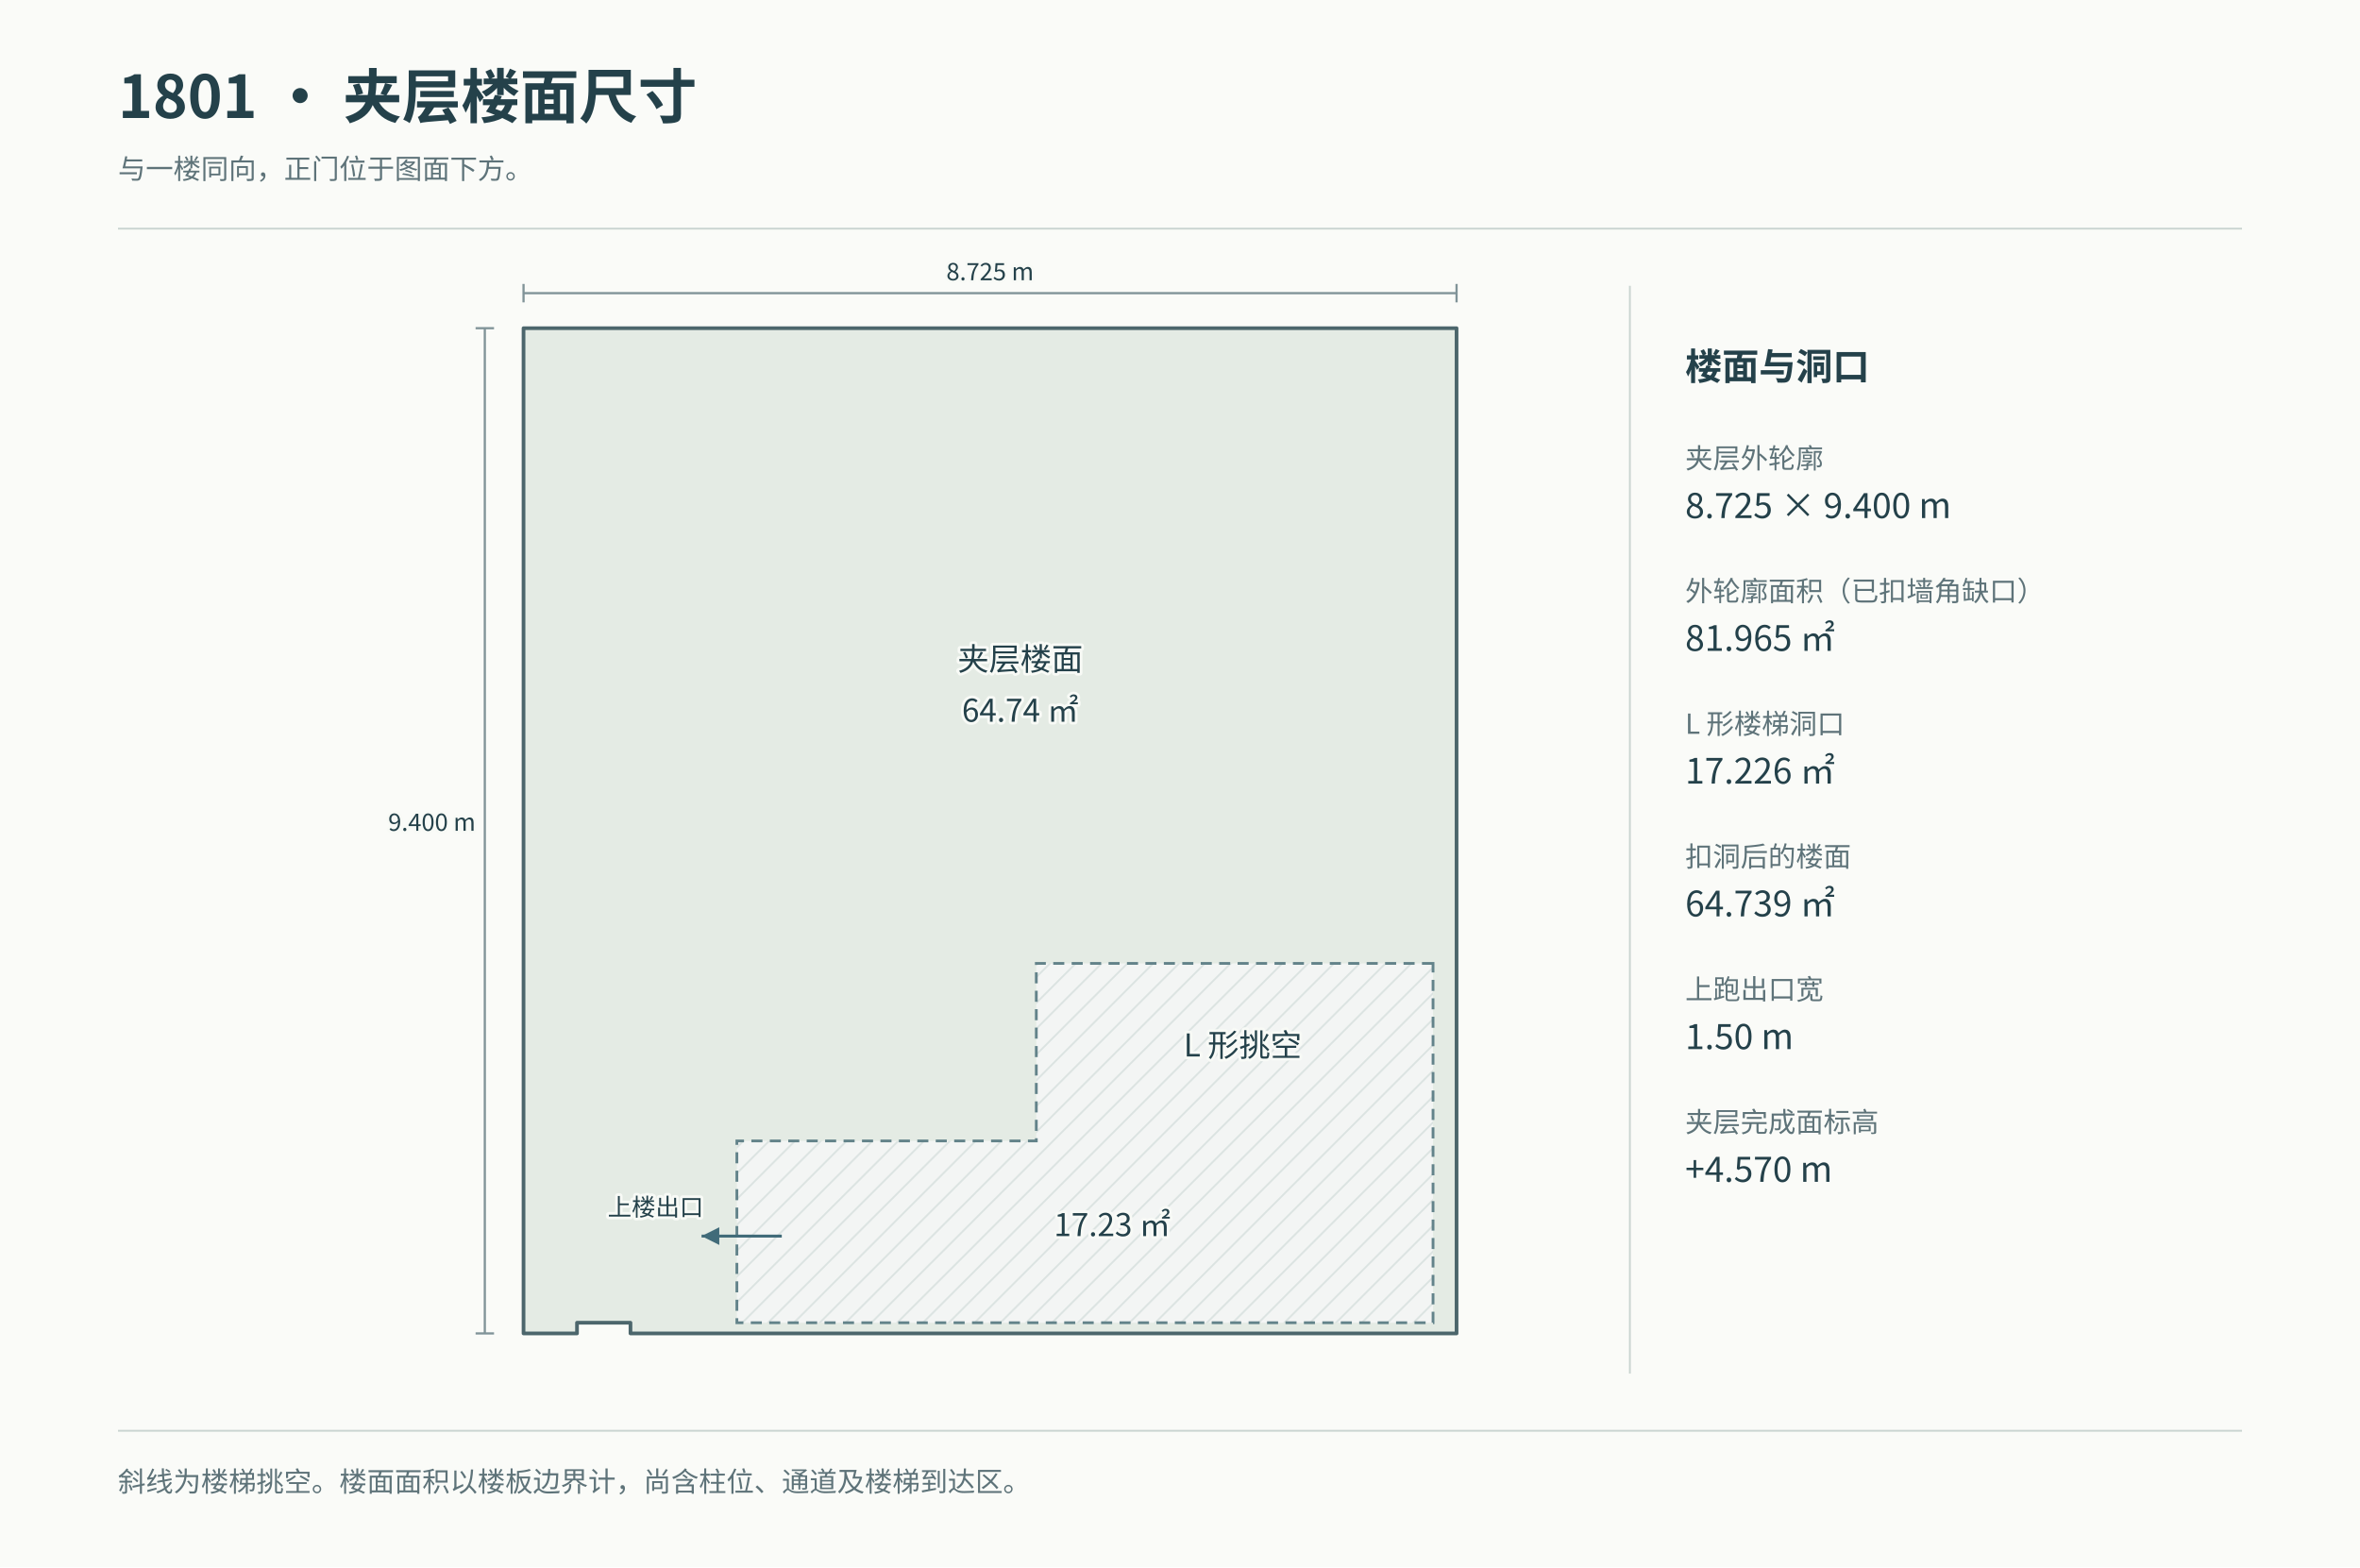
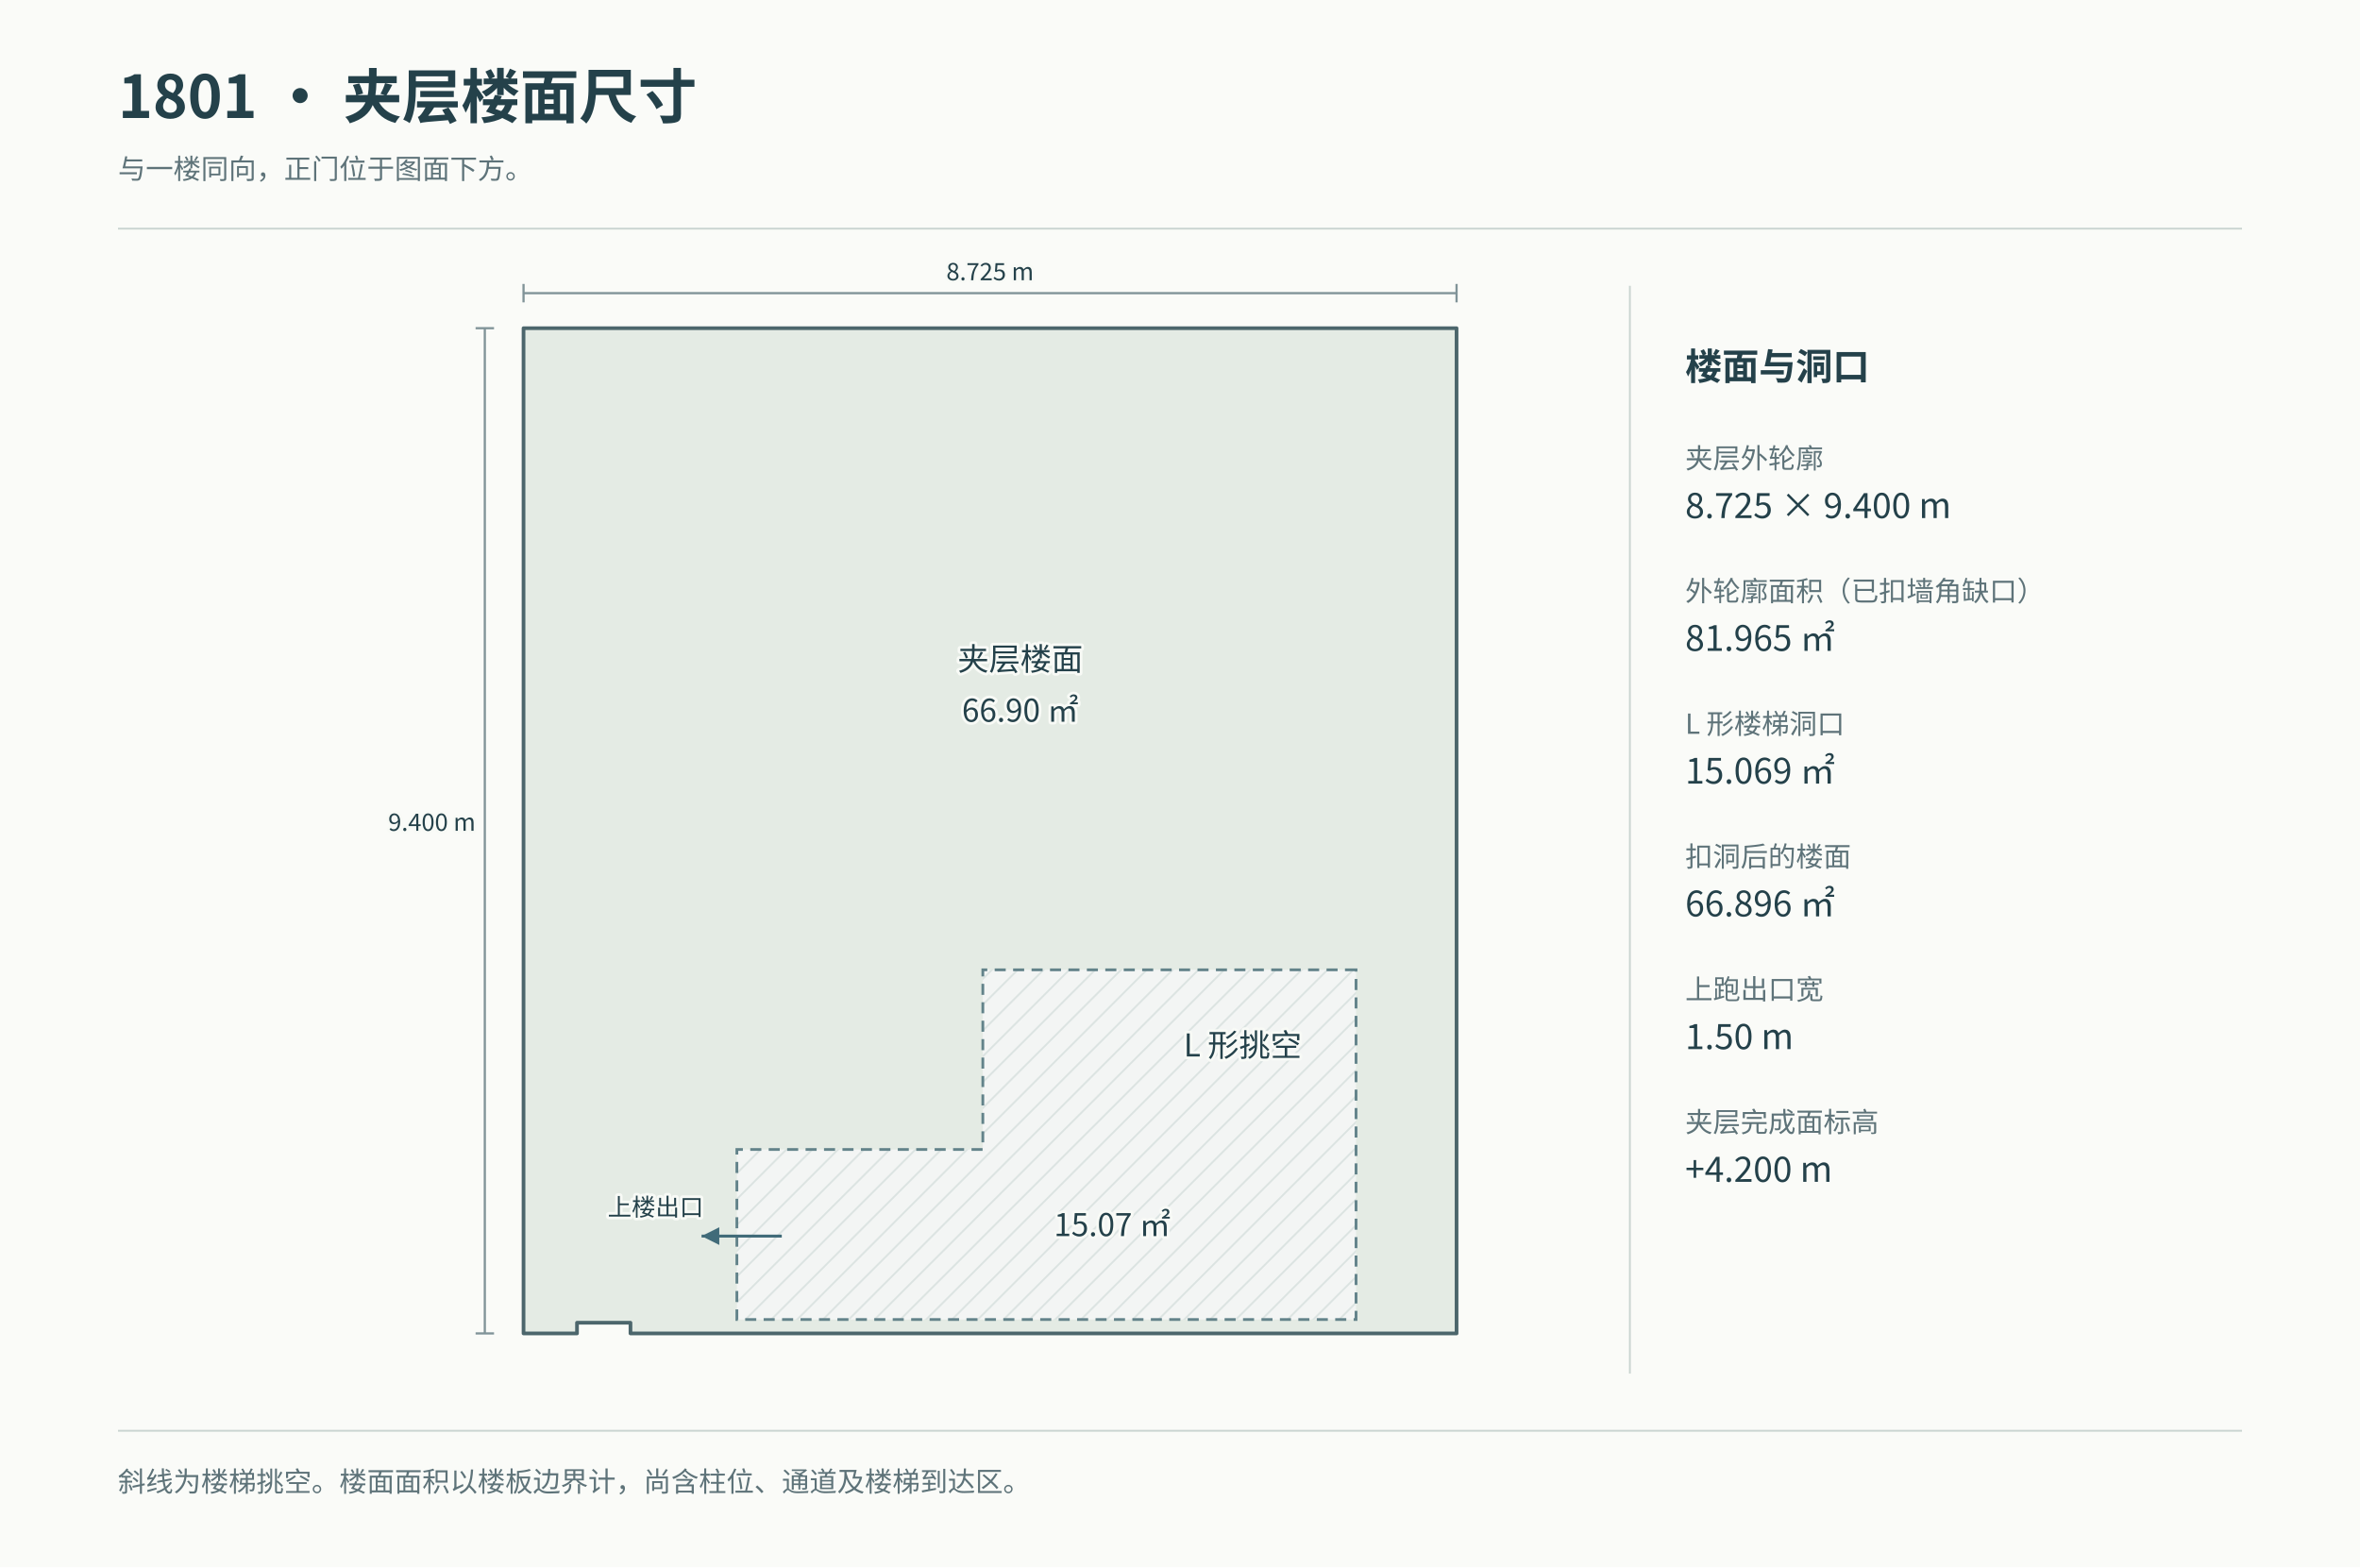
<svg xmlns="http://www.w3.org/2000/svg" width="1280" height="850" viewBox="0 0 1280 850" role="img">
  <defs>
    <pattern id="void-hatch" width="14" height="14" patternUnits="userSpaceOnUse">
      <rect width="14" height="14" fill="#f3f5f4" />
      <path d="M-3 3L3-3M0 14L14 0M11 17L17 11" stroke="#dbe3e1" stroke-width="1" />
    </pattern>
    <pattern id="soft-hatch" width="18" height="18" patternUnits="userSpaceOnUse">
      <path d="M0 0H18V18" fill="none" stroke="#86a59b" opacity=".34" stroke-width=".8" />
    </pattern>
    <marker id="direction" orient="auto" markerWidth="7" markerHeight="7" refX="6" refY="3">
      <path d="M0 0L6 3L0 6Z" fill="#416b79" />
    </marker>
  </defs>
  <style>
text{font-family:"Microsoft YaHei","Noto Sans CJK SC",sans-serif;fill:#24414a}
.title{font-size:32px;font-weight:600}.sub,.muted{font-size:15px;fill:#5e7379}.sec{font-size:20px;font-weight:600}.value{font-size:19px;font-weight:500}
.label,.small{font-size:17px;paint-order:stroke;stroke:#f8faf6;stroke-width:3px;stroke-linejoin:round}.small{font-size:13px}
.dim{stroke:#809398;fill:none;stroke-width:1.2}.entry{font-size:16px;fill:#216d83;font-weight:600}
</style>
  <rect width="1280" height="850" fill="#fafbf8" />
  <text x="64" y="64" class="title">1801 · 夹层楼面尺寸</text>
  <text x="64" y="97" class="sub">与一楼同向，正门位于图面下方。</text>
  <path d="M64 124H1216M884 155V745M64 776H1216" fill="none" stroke="#cad5d1" />
  <path fill="#e4ebe4" stroke="#4c666c" stroke-width="2" stroke-linejoin="round" d="M341.95 723.2L341.95 717.4L312.95 717.4L312.95 723.2L283.95 723.2L283.95 178L790 178L790 723.2Z" />
-   <path id="current-stair-opening" fill="url(#void-hatch)" stroke="#63838a" stroke-dasharray="6 4" stroke-width="1.5" d="M777.24 522.52L562.06 522.52L562.06 618.8L399.66 618.8L399.66 717.4L777.24 717.4Z" />
+   <path id="current-stair-opening" fill="url(#void-hatch)" stroke="#63838a" stroke-dasharray="6 4" stroke-width="1.5" d="M735.48 526L533.06 526L533.06 623.44L399.66 623.44L399.66 715.66L735.48 715.66Z" />
  <text x="553.36" y="363.6" text-anchor="middle" class="label">夹层楼面</text>
-   <text x="553.36" y="391.44" text-anchor="middle" class="label">64.74 ㎡</text>
+   <text x="553.36" y="391.44" text-anchor="middle" class="label">66.90 ㎡</text>
  <text x="674" y="572.98" text-anchor="middle" class="label">L 形挑空</text>
-   <text x="603.24" y="670.42" text-anchor="middle" class="label">17.23 ㎡</text>
+   <text x="603.24" y="670.42" text-anchor="middle" class="label">15.07 ㎡</text>
  <path fill="none" stroke="#416b79" stroke-width="1.6" marker-end="url(#direction)" d="M424.02 670.42L380.52 670.42" />
  <text x="355.58" y="659.4" text-anchor="middle" class="small">上楼出口</text>
  <path class="dim" d="M790 159H283.95M790 154v10M283.95 154v10" />
  <text x="536.975" y="152" class="small" text-anchor="middle">8.725 m</text>
  <path class="dim" d="M262.95 178V723.2M257.95 178h10M257.95 723.2h10" />
  <text x="257.95" y="450.6" class="small" text-anchor="end">9.400 m</text>
  <text x="914" y="206" class="sec">楼面与洞口</text>
  <text x="914" y="254" class="muted">夹层外轮廓</text>
  <text x="914" y="281" class="value">8.725 × 9.400 m</text>
  <text x="914" y="326" class="muted">外轮廓面积（已扣墙角缺口）</text>
  <text x="914" y="353" class="value">81.965 ㎡</text>
  <text x="914" y="398" class="muted">L 形楼梯洞口</text>
-   <text x="914" y="425" class="value">17.226 ㎡</text>
+   <text x="914" y="425" class="value">15.069 ㎡</text>
  <text x="914" y="470" class="muted">扣洞后的楼面</text>
-   <text x="914" y="497" class="value">64.739 ㎡</text>
+   <text x="914" y="497" class="value">66.896 ㎡</text>
  <text x="914" y="542" class="muted">上跑出口宽</text>
  <text x="914" y="569" class="value">1.50 m</text>
  <text x="914" y="614" class="muted">夹层完成面标高</text>
-   <text x="914" y="641" class="value">+4.570 m</text>
+   <text x="914" y="641" class="value">+4.200 m</text>
  <text x="64" y="809" class="sub">斜线为楼梯挑空。楼面面积以楼板边界计，尚含柱位、通道及楼梯到达区。</text>
</svg>
